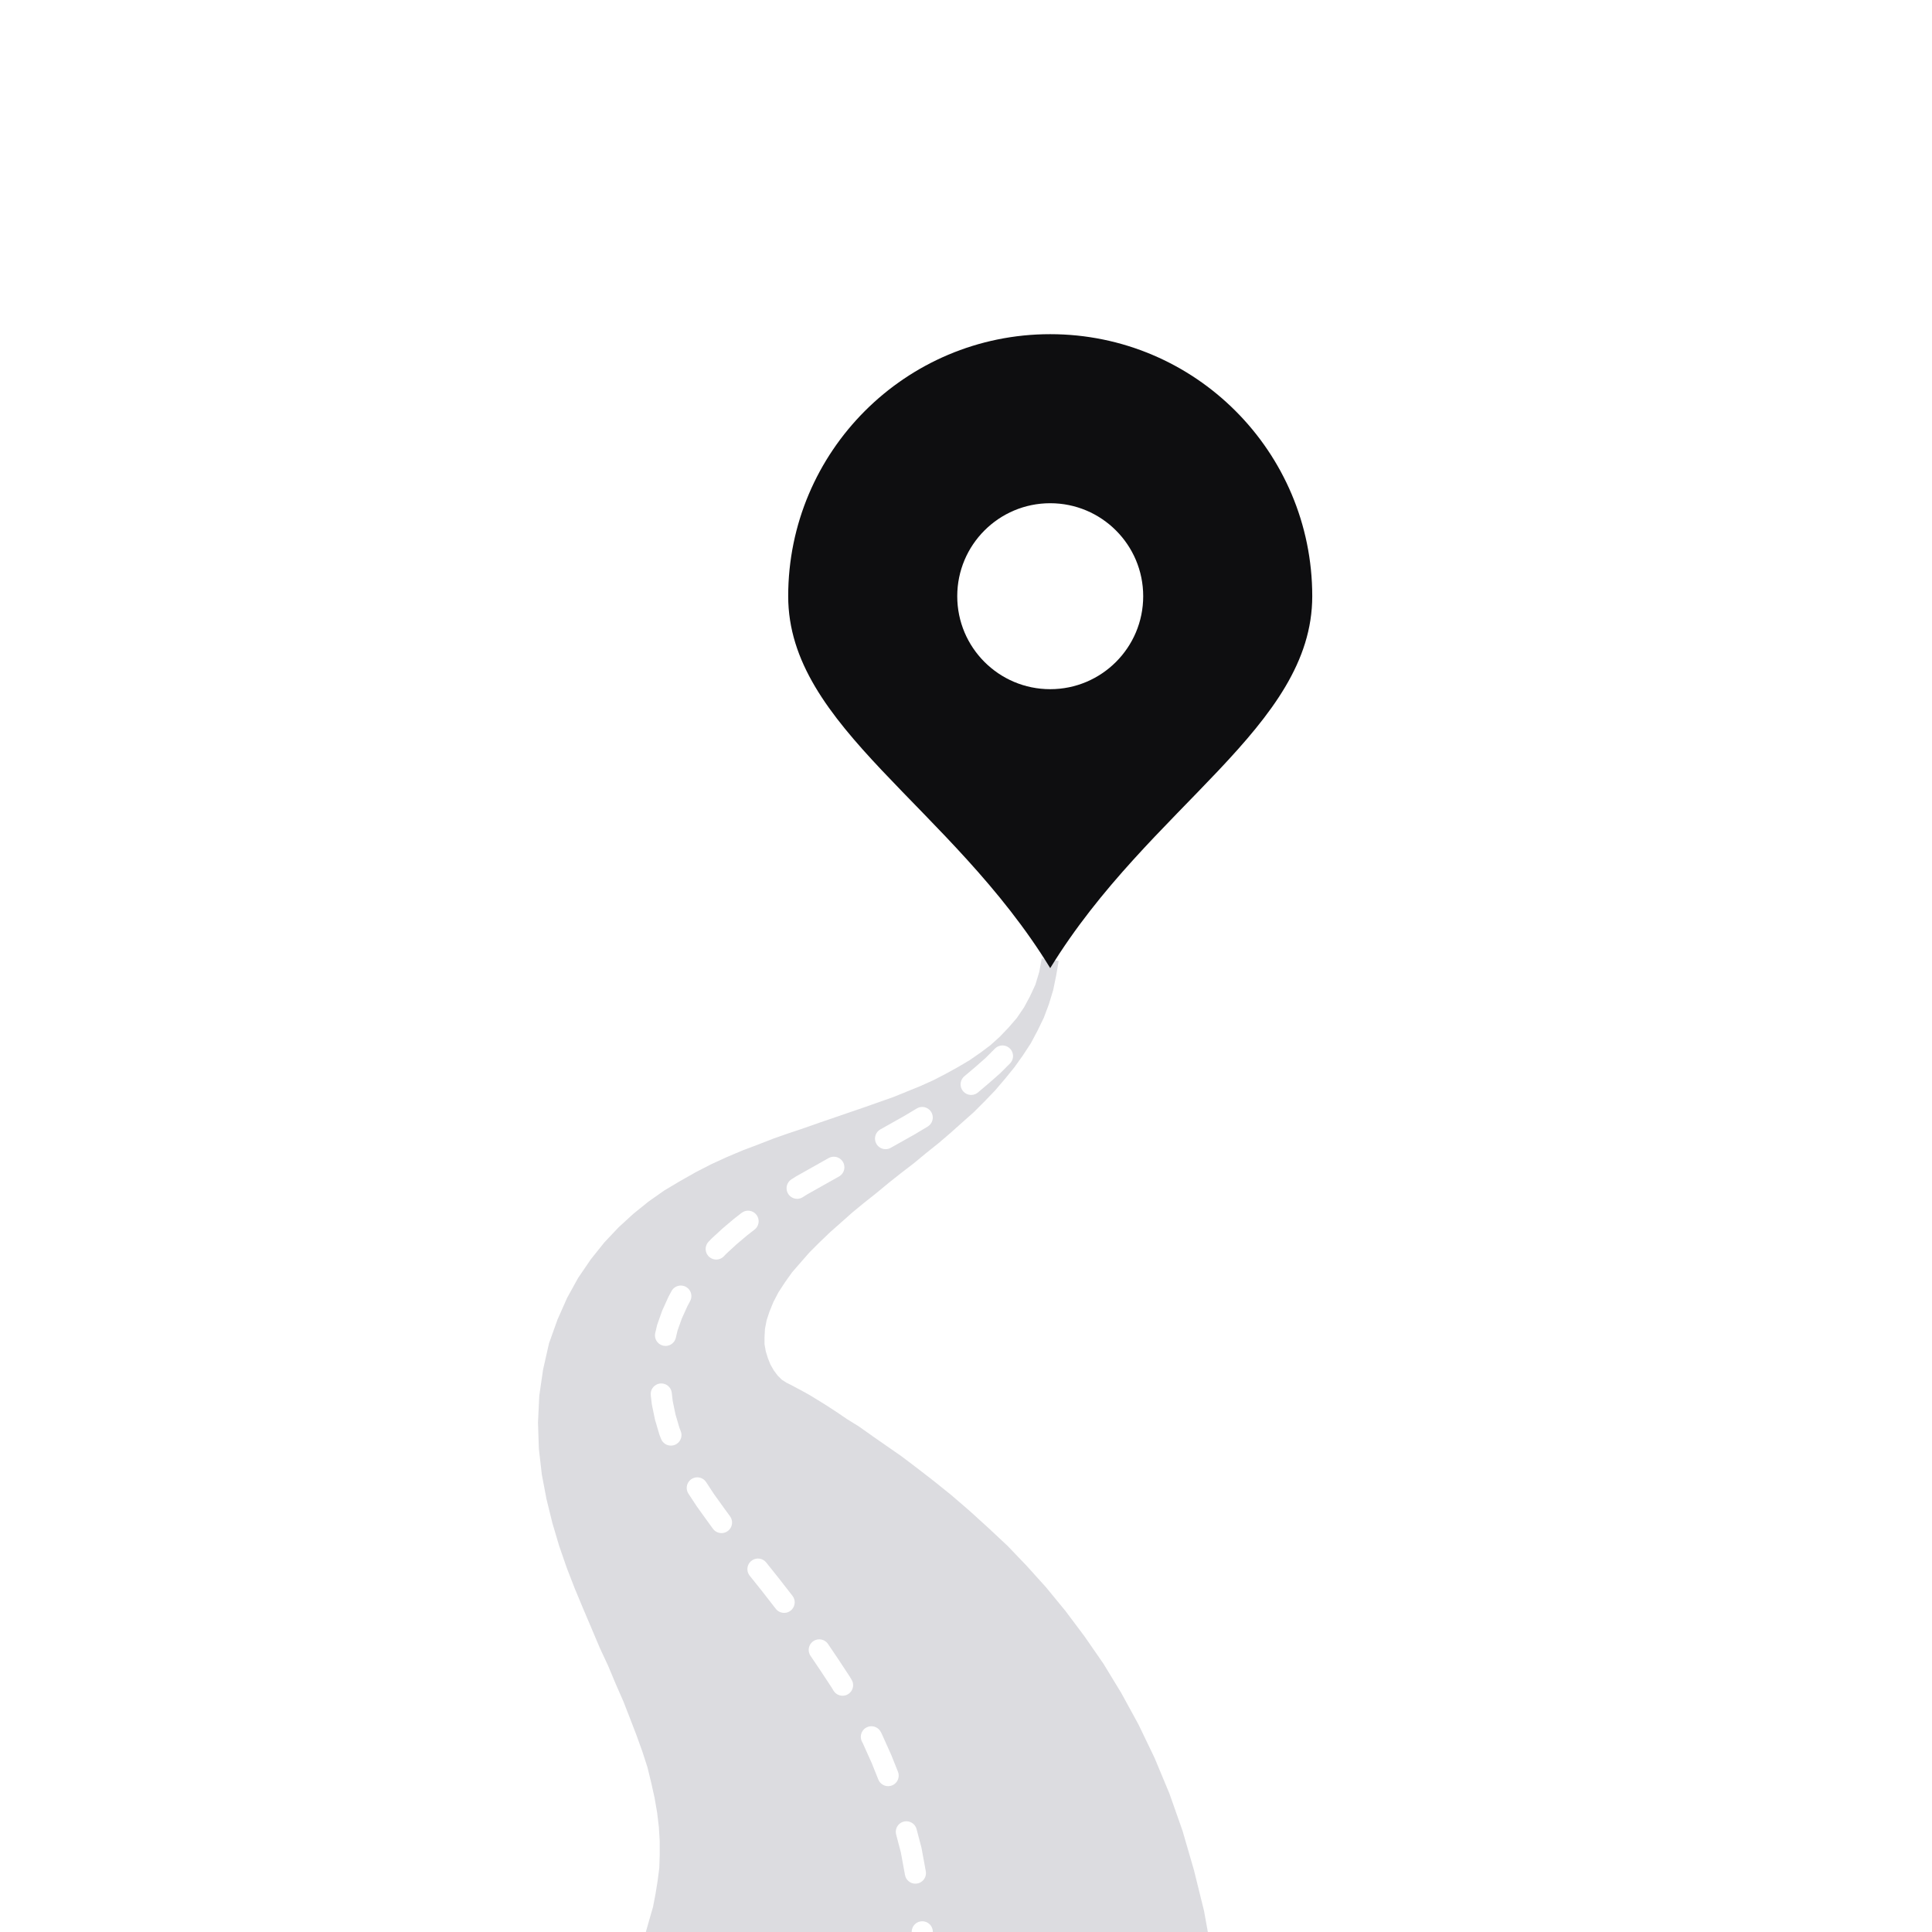
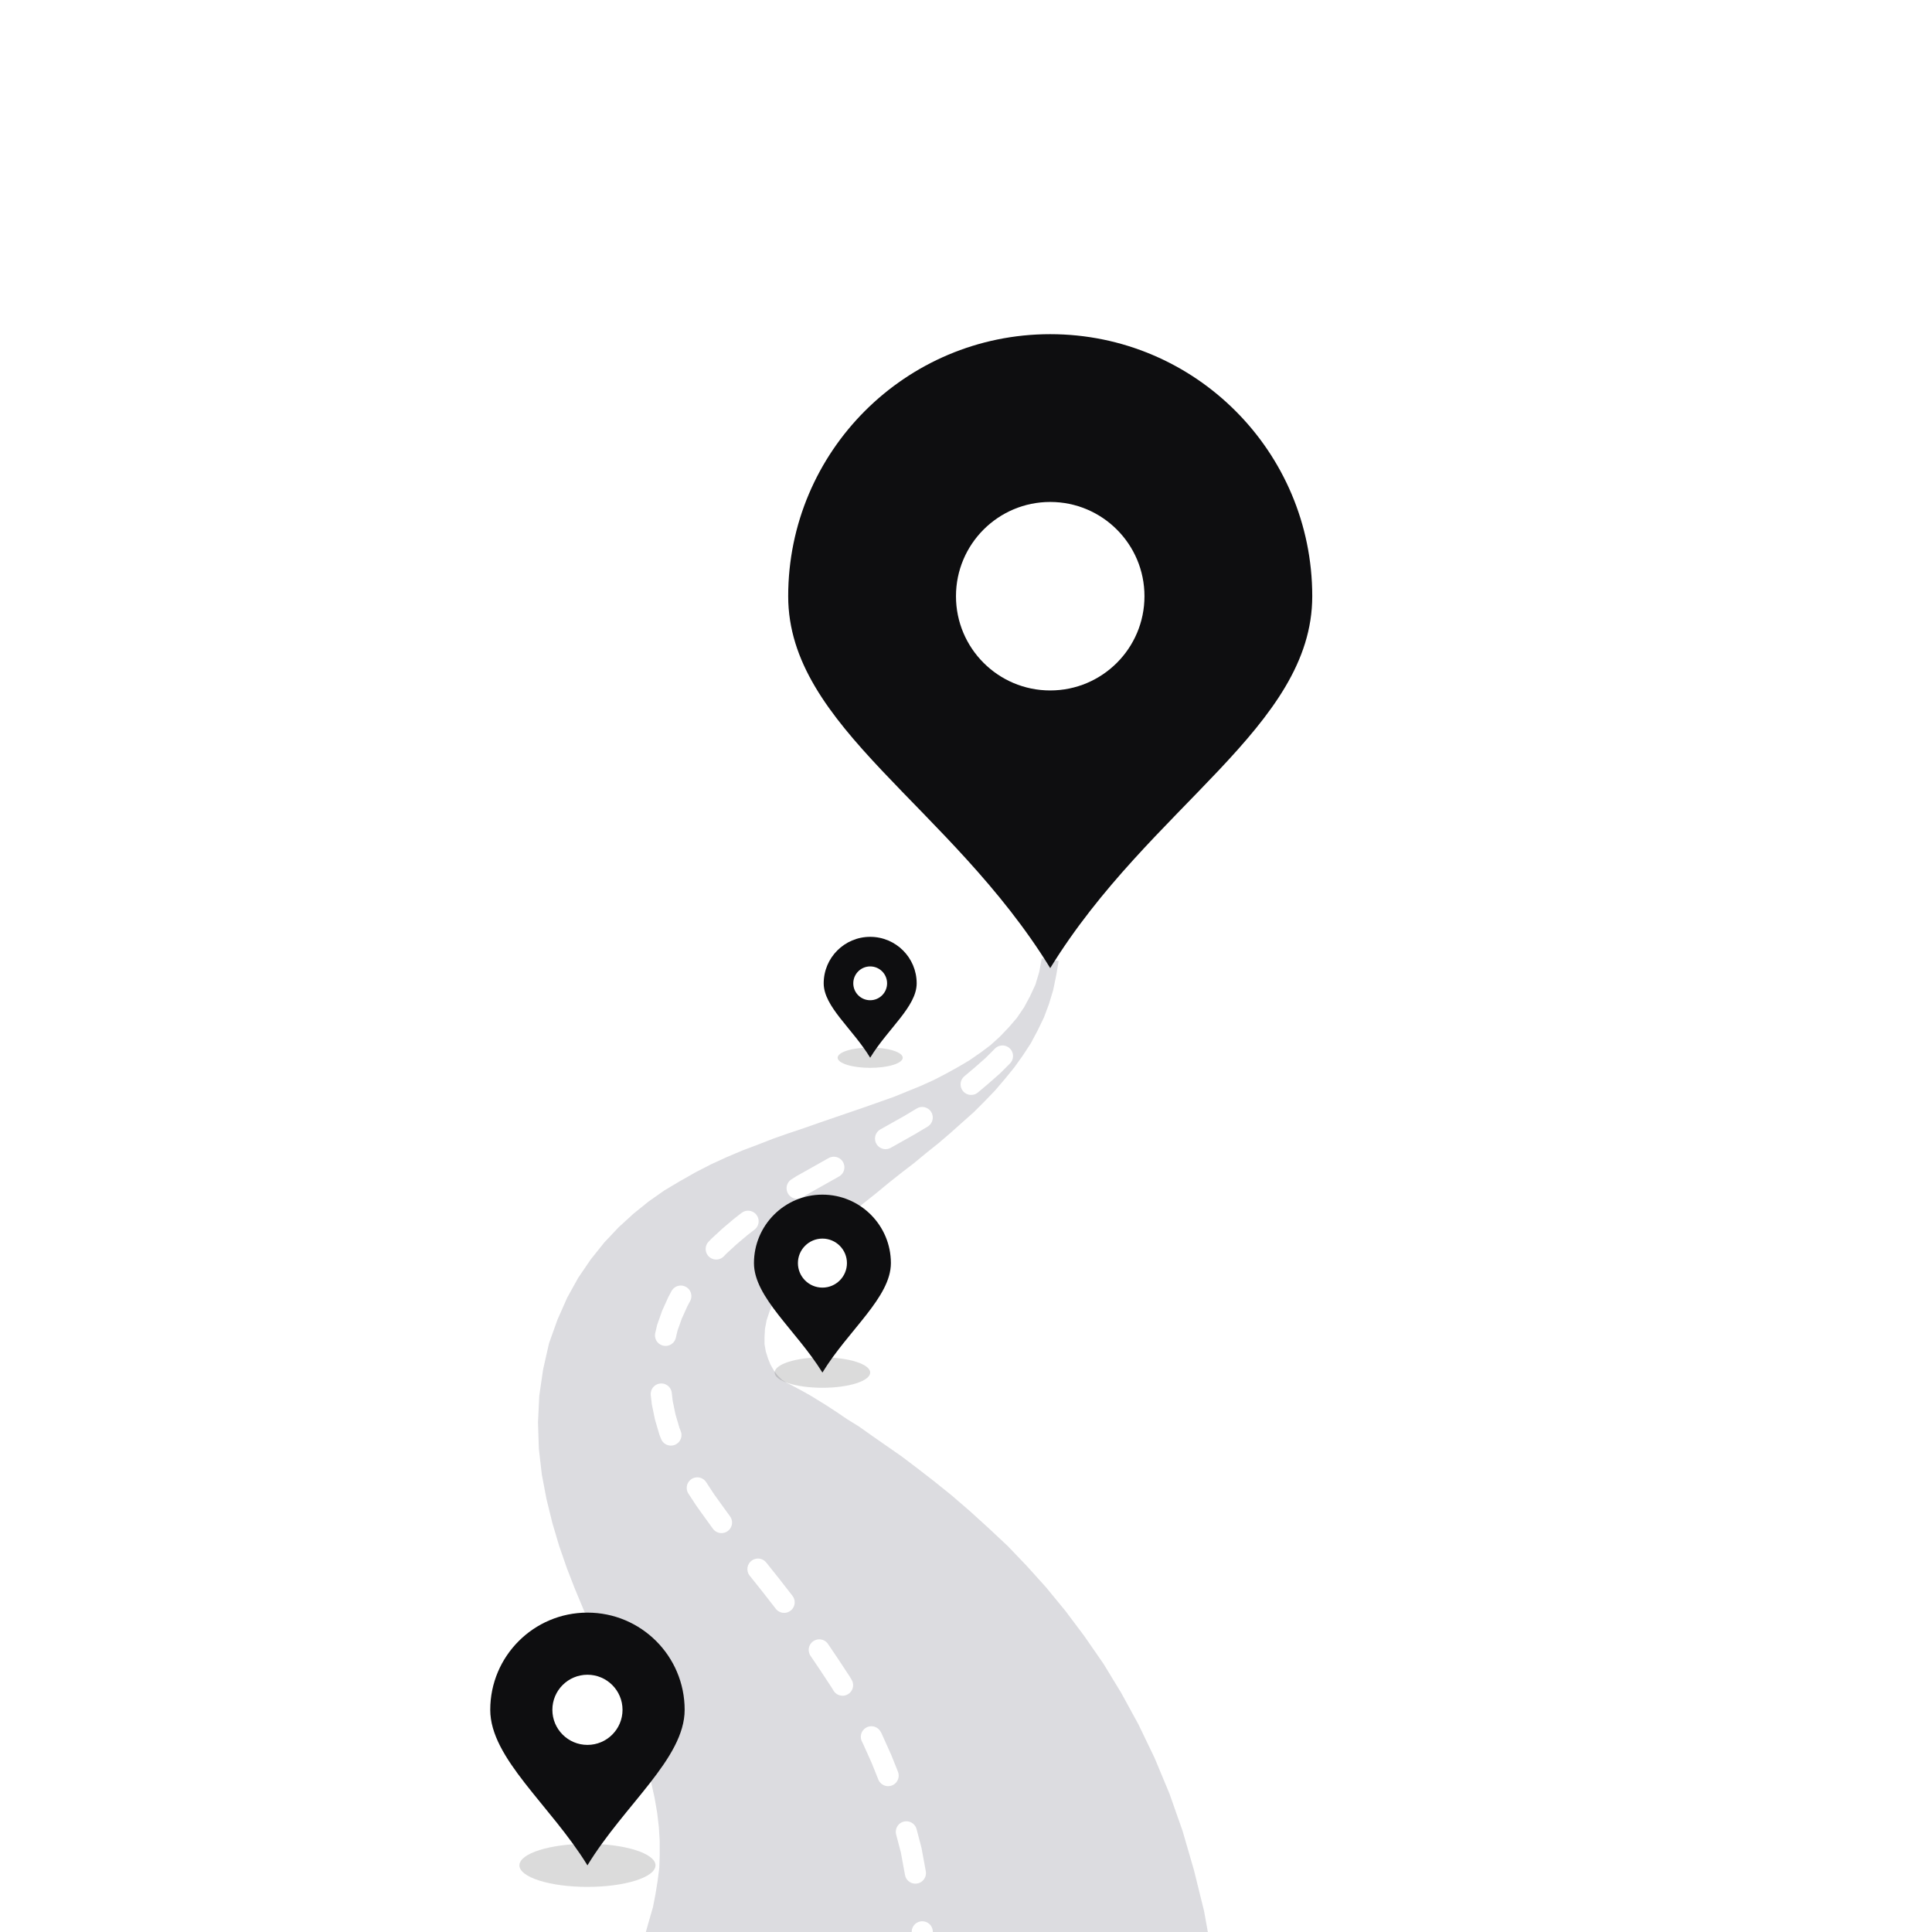
<svg xmlns="http://www.w3.org/2000/svg" viewBox="0 0 512 512" width="512" height="512">
  <rect width="512" height="512" fill="#FFFFFF" />
  <g transform="translate(-98 -10) scale(1.12)">
    <path d="M334.0,235.7 L333.4,238.9 L332.5,241.9 L331.2,244.7 L329.8,247.3 L328.1,249.8 L326.2,252.0 L324.1,254.2 L321.9,256.2 L319.5,258.0 L316.9,259.8 L314.2,261.4 L311.3,263.0 L308.4,264.5 L305.3,265.9 L302.1,267.2 L298.9,268.5 L295.5,269.7 L292.1,270.9 L288.6,272.1 L285.1,273.3 L281.6,274.5 L277.9,275.8 L274.3,277.0 L270.6,278.3 L267.0,279.7 L263.3,281.1 L259.5,282.7 L255.8,284.4 L252.1,286.3 L248.4,288.4 L244.7,290.6 L241.0,293.2 L237.4,296.1 L233.9,299.3 L230.5,302.9 L227.3,306.9 L224.3,311.3 L221.7,316.0 L219.4,321.2 L217.4,326.8 L216.0,333.0 L215.1,339.2 L214.8,345.5 L215.0,351.7 L215.7,357.8 L216.8,363.6 L218.2,369.3 L219.8,374.7 L221.6,379.9 L223.5,384.8 L225.5,389.6 L227.5,394.3 L229.4,398.8 L231.4,403.1 L233.2,407.4 L235.0,411.5 L236.6,415.6 L238.1,419.5 L239.5,423.4 L240.7,427.1 L241.6,430.8 L242.4,434.4 L243.0,437.9 L243.4,441.3 L243.6,444.6 L243.6,447.8 L243.5,450.9 L243.1,454.0 L242.6,457.1 L242.0,460.2 L241.1,463.3 L240.2,466.5 L239.1,469.9 L237.8,473.5 L236.4,477.3 L234.7,481.4 L232.8,485.8 L230.6,490.6 L228.1,495.7 L225.0,502.8 L375.0,537.2 L375.9,526.6 L376.6,514.9 L376.8,503.5 L376.4,492.4 L375.6,481.6 L374.2,471.1 L372.4,461.1 L370.0,451.4 L367.3,442.1 L364.2,433.3 L360.7,424.9 L356.9,417.0 L352.8,409.5 L348.6,402.6 L344.1,396.1 L339.6,390.1 L335.0,384.5 L330.4,379.4 L325.9,374.7 L321.3,370.4 L316.9,366.4 L312.6,362.7 L308.5,359.4 L304.5,356.3 L300.8,353.5 L297.2,351.0 L293.9,348.7 L290.8,346.5 L287.9,344.7 L285.4,343.0 L283.1,341.5 L281.0,340.2 L279.2,339.1 L277.6,338.2 L276.1,337.4 L274.8,336.7 L273.6,336.1 L272.5,335.4 L271.5,334.4 L270.6,333.2 L269.8,331.8 L269.2,330.3 L268.7,328.7 L268.4,327.0 L268.4,325.3 L268.5,323.4 L268.9,321.3 L269.6,319.2 L270.5,317.0 L271.7,314.7 L273.2,312.4 L274.9,310.0 L276.9,307.7 L279.0,305.3 L281.4,302.9 L283.9,300.5 L286.5,298.2 L289.2,295.8 L292.0,293.5 L294.9,291.2 L297.8,288.8 L300.7,286.5 L303.7,284.2 L306.6,281.8 L309.6,279.4 L312.4,277.0 L315.2,274.5 L317.9,272.1 L320.5,269.5 L323.0,266.9 L325.3,264.2 L327.5,261.5 L329.5,258.7 L331.4,255.8 L333.0,252.8 L334.5,249.7 L335.7,246.5 L336.7,243.2 L337.4,239.8 L338.0,236.3Z" fill="#DCDCE0" />
    <path d="M324.7,258.8 L322.4,261.1 L319.9,263.3 L317.3,265.5 L314.6,267.5 L311.8,269.5 L308.9,271.4 L305.8,273.3 L302.8,275.1 L299.6,276.9 L296.4,278.7 L293.2,280.5 L290.0,282.2 L286.8,284.0 L283.6,285.8 L280.4,287.6 L277.2,289.4 L274.2,291.3 L271.1,293.2 L268.2,295.2 L265.4,297.2 L262.7,299.3 L260.1,301.5 L257.6,303.8 L255.3,306.2 L253.2,308.7 L251.2,311.3 L249.4,314.1 L247.9,316.9 L246.5,320.0 L245.4,323.1 L244.6,326.5 L244.0,330.0 L243.7,333.7 L243.8,337.3 L244.2,340.8 L244.9,344.2 L245.9,347.6 L247.2,350.9 L248.7,354.2 L250.4,357.4 L252.3,360.7 L254.4,363.9 L256.7,367.1 L259.1,370.4 L261.7,373.7 L264.3,377.0 L267.0,380.4 L269.8,383.9 L272.6,387.5 L275.4,391.1 L278.2,394.9 L281.0,398.8 L283.7,402.8 L286.4,406.9 L289.0,411.2 L291.5,415.7 L293.9,420.3 L296.1,425.2 L298.1,430.2 L300.0,435.5 L301.6,441.0 L303.1,446.7 L304.2,452.7 L305.1,459.0 L305.7,465.5 L306.0,472.3 L306.0,479.4 L305.6,486.9 L304.8,494.6 L303.6,502.7 L302.0,511.2 L300.0,520.0" fill="none" stroke="#FFFFFF" stroke-width="5" stroke-linecap="round" stroke-dasharray="10 14" />
-     <path d="M336 238 C312.44 199.56, 274 181.0, 274 150 A62 62 0 1 1 398 150 C398 181.0, 359.56 199.56, 336 238 Z" fill="#0E0E10" />
-     <circle cx="336" cy="150" r="22" fill="#FFFFFF" />
+     <ellipse cx="293.4" cy="259.2" rx="7.7" ry="2.4" fill="#0E0E10" opacity=".15" />
+     <path d="M293.4 259.2 C289.2 252.3, 282.4 247.1, 282.4 241.6 A11.0 11.0 0 1 1 304.4 241.6 C304.4 247.1, 297.6 252.3, 293.4 259.2 Z" fill="#0E0E10" />
+     <circle cx="293.4" cy="241.6" r="4.0" fill="#FFFFFF" />
+     <ellipse cx="282.1" cy="333.7" rx="11.3" ry="3.6" fill="#0E0E10" opacity=".15" />
+     <path d="M282.1 333.7 C275.9 323.7, 265.9 315.9, 265.9 307.8 A16.2 16.2 0 1 1 298.3 307.8 C298.3 315.9, 288.2 323.7, 282.1 333.7 Z" fill="#0E0E10" />
+     <circle cx="282.1" cy="307.8" r="5.8" fill="#FFFFFF" />
+     <ellipse cx="226.5" cy="450.3" rx="16.1" ry="5.1" fill="#0E0E10" opacity=".15" />
+     <path d="M226.5 450.3 C217.7 436.0, 203.5 425.0, 203.5 413.5 A23.0 23.0 0 1 1 249.5 413.5 C249.5 425.0, 235.2 436.0, 226.5 450.3 Z" fill="#0E0E10" />
+     <circle cx="226.5" cy="413.5" r="8.3" fill="#FFFFFF" />
+     <path d="M336.0 238.0 C312.4 199.6, 274.0 181.0, 274.0 150.0 A62.0 62.0 0 1 1 398.0 150.0 C398.0 181.0, 359.6 199.6, 336.0 238.0 Z" fill="#0E0E10" />
+     <circle cx="336.0" cy="150.0" r="22.3" fill="#FFFFFF" />
  </g>
</svg>
